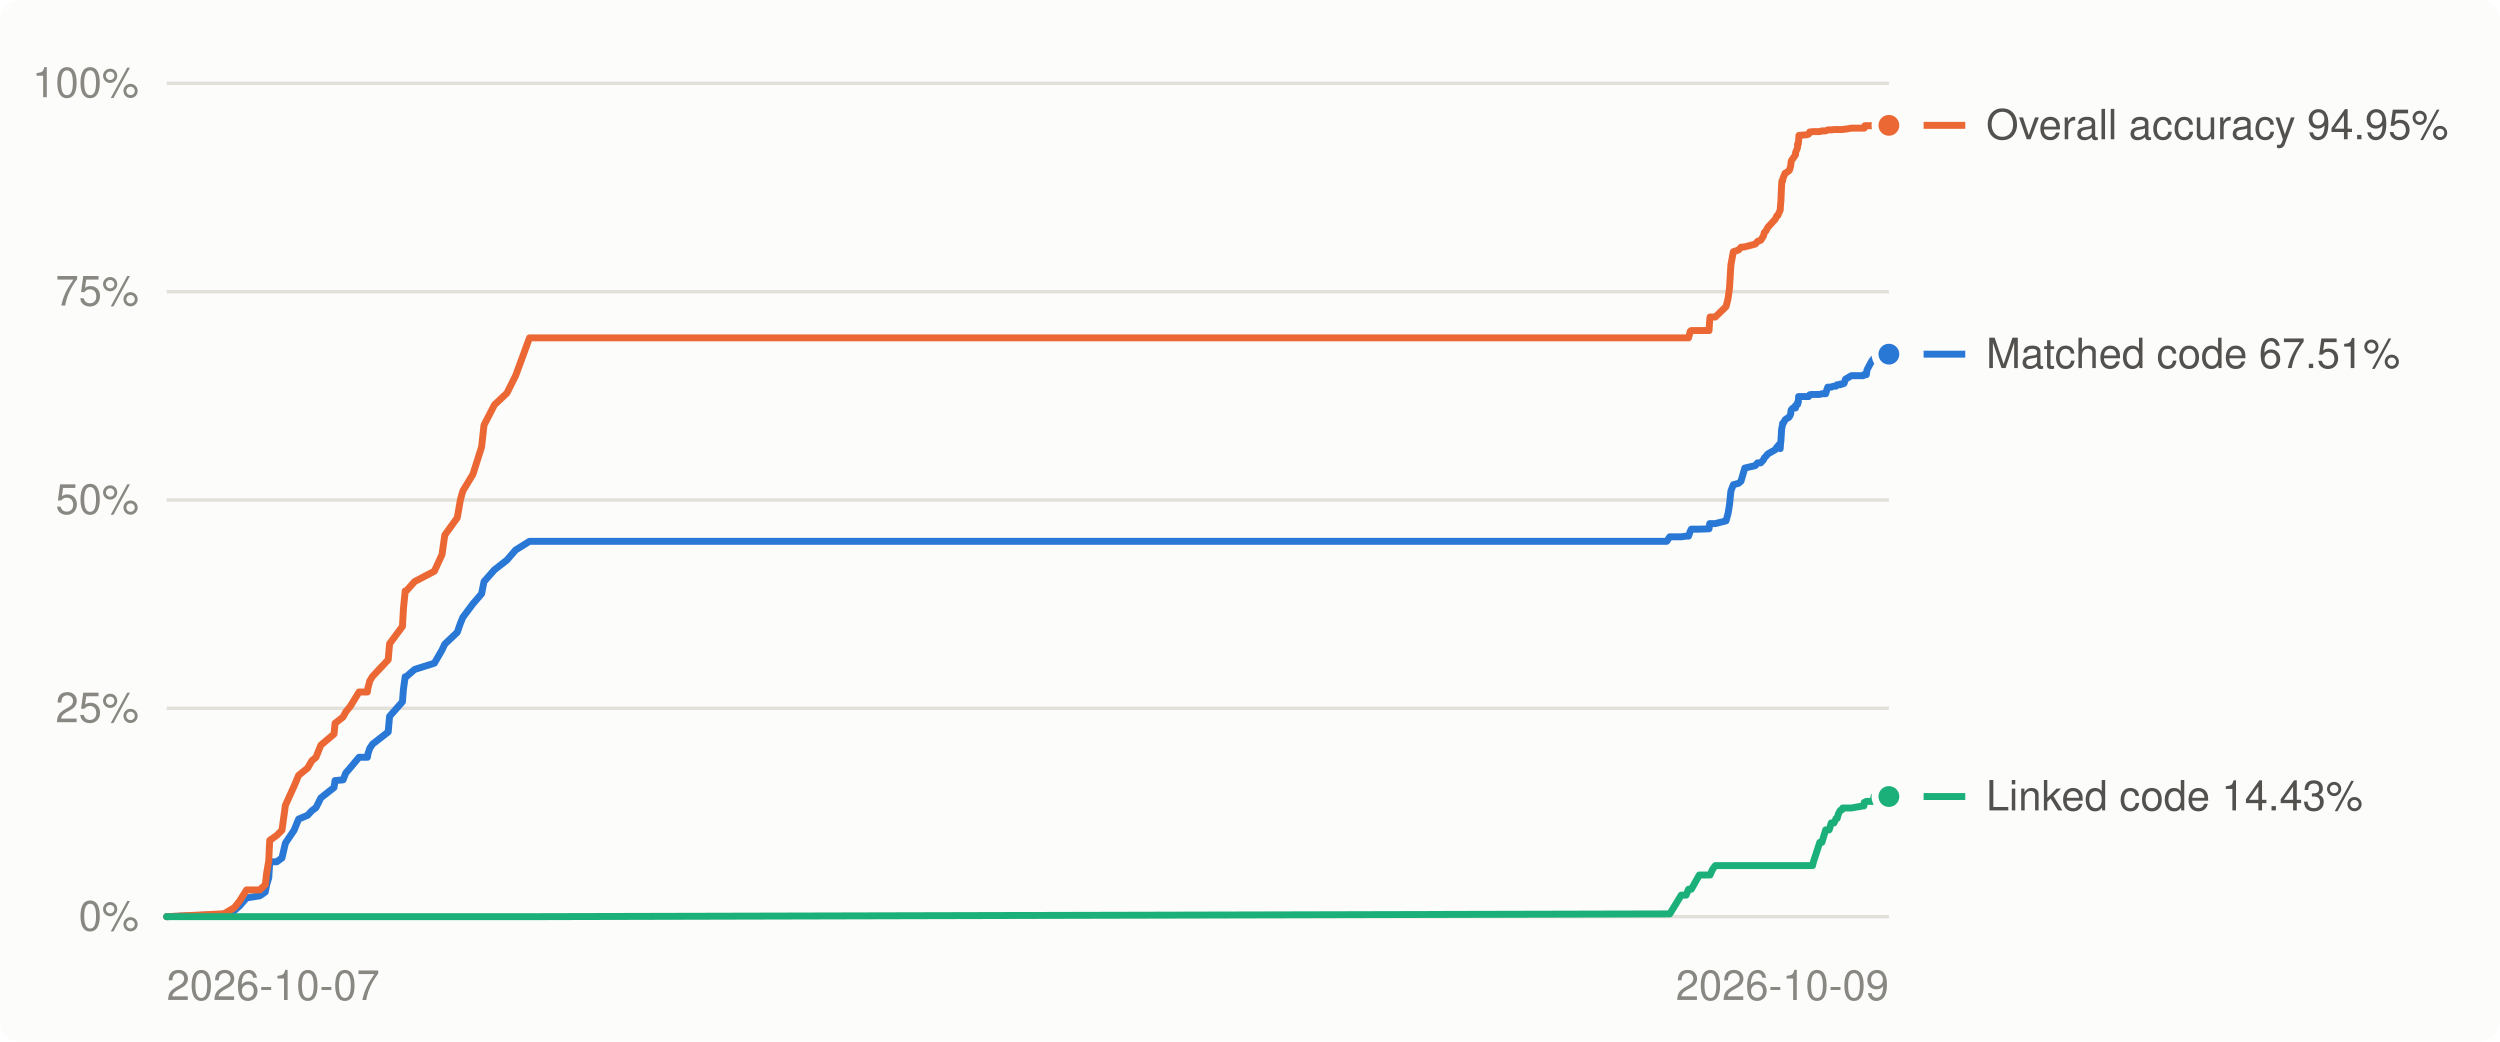
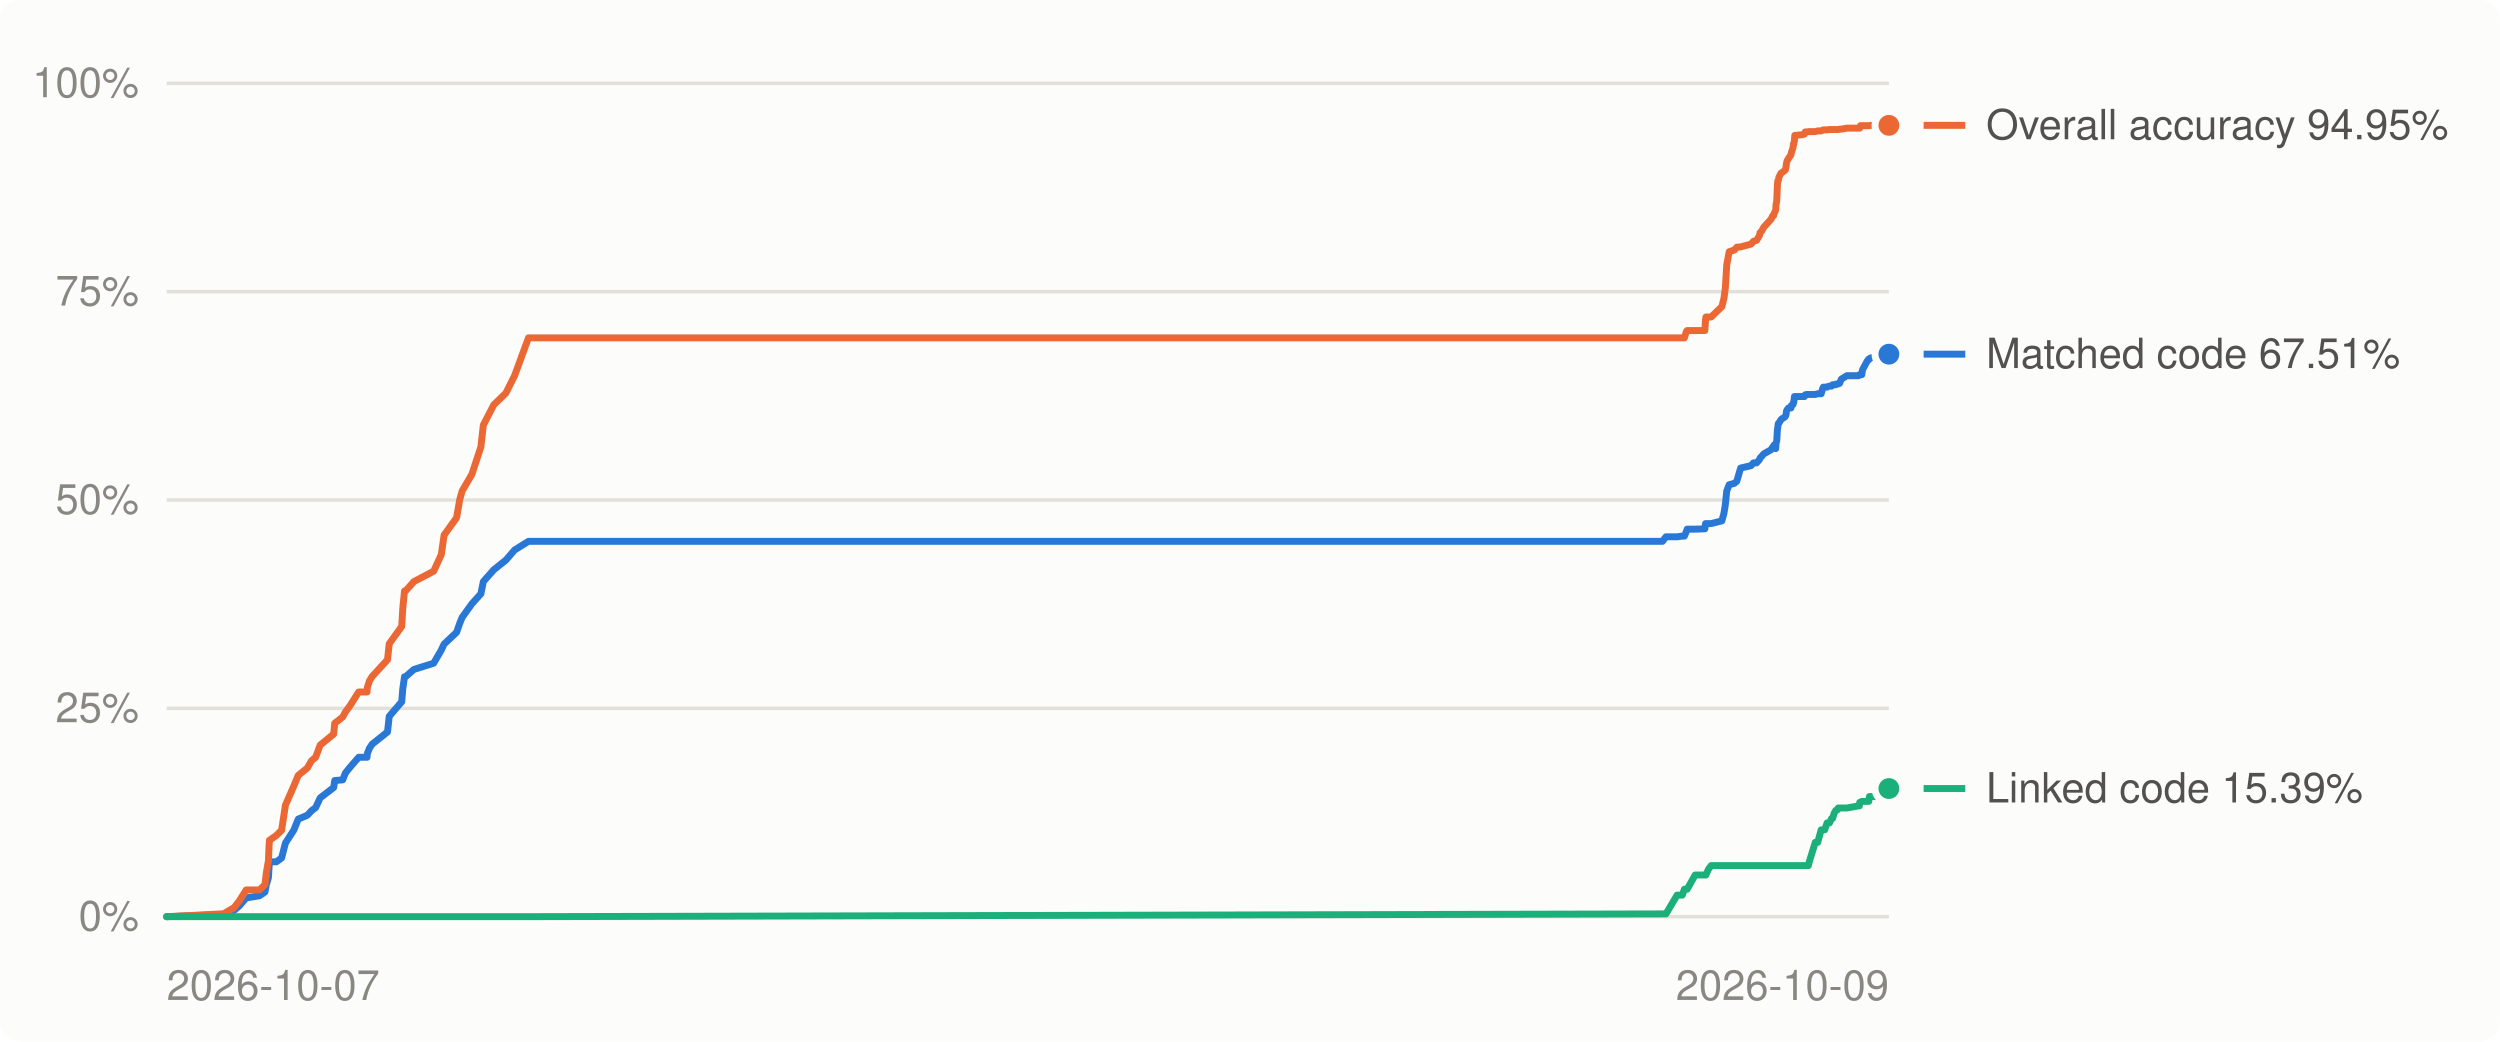
<svg xmlns="http://www.w3.org/2000/svg" viewBox="0 0 720 300" width="720" height="300" role="img" aria-label="Decompilation progress over time">
  <style>
.bg{fill:#fcfcfb}.grid{stroke:#e1e0d9}.muted{fill:#898781}.lbl{fill:#52514e}.ln0{stroke:#2a78d6}.dot0{fill:#2a78d6;stroke:#fcfcfb}.ln1{stroke:#eb6834}.dot1{fill:#eb6834;stroke:#fcfcfb}.ln2{stroke:#1baf7a}.dot2{fill:#1baf7a;stroke:#fcfcfb}
@media (prefers-color-scheme: dark){.bg{fill:#1a1a19}.grid{stroke:#2c2c2a}.muted{fill:#898781}.lbl{fill:#c3c2b7}.ln0{stroke:#3987e5}.dot0{fill:#3987e5;stroke:#1a1a19}.ln1{stroke:#d95926}.dot1{fill:#d95926;stroke:#1a1a19}.ln2{stroke:#199e70}.dot2{fill:#199e70;stroke:#1a1a19}}
text{font:12px -apple-system,BlinkMacSystemFont,'Segoe UI',Helvetica,Arial,sans-serif}
</style>
  <rect class="bg" width="720" height="300" rx="6" />
  <line x1="48" x2="544" y1="264.0" y2="264.0" class="grid" stroke-width="1" />
  <text x="40" y="268.0" class="muted" text-anchor="end">0%</text>
  <line x1="48" x2="544" y1="204.0" y2="204.0" class="grid" stroke-width="1" />
  <text x="40" y="208.0" class="muted" text-anchor="end">25%</text>
  <line x1="48" x2="544" y1="144.0" y2="144.0" class="grid" stroke-width="1" />
  <text x="40" y="148.0" class="muted" text-anchor="end">50%</text>
  <line x1="48" x2="544" y1="84.0" y2="84.0" class="grid" stroke-width="1" />
  <text x="40" y="88.0" class="muted" text-anchor="end">75%</text>
  <line x1="48" x2="544" y1="24.0" y2="24.0" class="grid" stroke-width="1" />
  <text x="40" y="28.0" class="muted" text-anchor="end">100%</text>
  <text class="muted" x="48.0" y="288" text-anchor="start">2026-10-07</text>
  <text class="muted" x="544.0" y="288" text-anchor="end">2026-10-09</text>
-   <polyline points="48.0,264.0 63.8,263.4 64.6,263.3 67.5,262.2 69.0,260.9 71.0,258.6 74.8,258.0 76.4,256.9 76.8,254.8 77.4,252.8 77.6,249.7 77.7,248.2 79.7,248.2 81.2,247.1 82.2,242.8 84.7,239.1 86.0,235.9 88.6,234.8 89.8,233.5 91.0,232.6 92.4,229.8 96.2,226.8 96.5,224.8 98.8,224.6 99.6,222.6 100.9,221.1 103.4,218.1 105.8,218.1 106.0,217.0 106.5,215.5 107.3,214.3 111.8,210.8 112.2,206.3 115.9,202.1 116.2,198.4 116.7,194.9 117.0,194.9 119.4,192.8 125.1,191.0 127.3,187.2 128.1,185.5 131.7,182.1 132.6,179.5 133.3,177.8 136.2,173.9 138.7,171.0 139.4,167.5 142.4,164.1 146.0,161.3 148.5,158.4 152.5,155.9 480.0,155.9 480.9,154.6 484.2,154.6 485.6,154.4 486.3,154.4 486.8,153.0 487.1,152.4 489.4,152.4 492.2,152.3 492.4,150.8 492.5,150.8 493.2,150.8 494.0,150.8 497.1,150.0 497.7,147.8 498.1,145.3 498.5,141.4 499.2,139.6 500.7,139.2 501.4,138.6 502.5,134.8 505.5,134.1 506.2,133.3 507.1,133.3 507.9,132.4 508.1,131.9 508.5,131.5 508.6,131.4 508.9,131.0 509.2,130.7 511.3,129.5 511.7,128.8 512.0,128.7 512.2,128.2 512.7,129.2 512.8,127.6 512.9,127.0 513.1,123.7 513.2,123.1 513.4,122.2 513.4,121.9 513.6,121.9 514.1,120.9 514.5,120.6 515.2,120.2 515.4,119.9 515.7,119.3 515.8,118.4 515.9,118.0 516.4,117.5 517.1,117.5 517.1,116.8 517.7,116.5 517.7,115.9 517.9,115.9 518.0,114.2 518.1,114.2 519.3,114.2 520.4,114.2 520.9,114.2 521.2,113.7 521.2,113.7 521.7,113.6 522.0,113.6 522.3,113.6 524.1,113.6 524.7,113.4 525.8,113.4 526.2,112.0 526.4,111.5 526.8,111.5 527.4,111.5 527.5,111.4 528.2,111.2 528.8,111.2 529.1,110.8 529.5,110.8 530.0,110.8 530.0,110.6 530.5,110.6 530.6,110.6 530.7,110.6 531.1,110.4 531.5,109.2 533.2,108.2 536.6,108.2 536.8,107.9 536.9,107.9 537.1,107.9 537.2,107.9 537.5,107.9 537.7,106.5 539.1,103.9 539.3,103.8 539.4,103.5 539.5,103.4 539.7,103.4 540.0,103.1 544.0,102.0" fill="none" class="ln0" stroke-width="2" stroke-linejoin="round" stroke-linecap="round" />
-   <polyline points="48.0,264.0 63.8,263.2 64.6,263.1 67.5,261.4 69.0,259.5 71.0,256.3 74.8,256.3 76.4,254.8 76.8,251.4 77.4,247.9 77.6,243.5 77.7,242.0 79.7,240.6 81.2,239.1 82.2,231.9 84.7,226.4 86.0,223.3 88.6,221.2 89.8,219.1 91.0,218.1 92.4,214.6 96.2,211.4 96.5,208.3 98.8,206.5 99.6,205.0 100.9,203.4 103.4,199.3 105.8,199.3 106.0,198.0 106.5,196.1 107.3,194.8 111.8,190.0 112.2,185.4 115.9,180.4 116.2,175.2 116.7,170.2 117.0,170.2 119.4,167.5 125.1,164.5 127.3,159.7 128.1,154.1 131.7,149.1 132.6,143.9 133.3,141.4 136.2,136.6 138.7,128.7 139.4,122.4 142.4,116.6 146.0,113.2 148.5,108.2 152.5,97.3 480.0,97.3 480.9,97.3 484.2,97.3 485.6,97.3 486.3,97.3 486.8,95.4 487.1,95.2 489.4,95.2 492.2,95.2 492.4,92.1 492.5,91.3 493.2,91.3 494.0,91.3 497.1,88.3 497.7,85.9 498.1,82.9 498.5,76.3 499.2,72.5 500.7,72.0 501.4,71.2 502.5,71.1 505.5,70.3 506.2,69.5 507.1,69.2 507.9,67.9 508.1,67.0 508.5,66.6 508.6,66.5 508.9,65.9 509.2,65.4 511.3,63.1 511.7,62.2 512.0,62.1 512.2,61.6 512.7,60.5 512.8,58.9 512.9,57.9 513.1,53.2 513.2,52.1 513.4,52.1 513.4,51.8 513.6,51.1 514.1,49.9 514.5,49.7 515.2,49.2 515.4,48.9 515.7,47.9 515.8,47.0 515.9,46.3 516.4,45.6 517.1,44.6 517.1,44.0 517.7,42.5 517.7,41.5 517.9,41.5 518.0,40.4 518.1,39.0 519.3,38.9 520.4,38.8 520.9,38.6 521.2,38.1 521.2,38.0 521.7,38.0 522.0,37.9 522.3,37.9 524.1,37.9 524.7,37.7 525.8,37.7 526.2,37.5 526.4,37.4 526.8,37.4 527.4,37.4 527.5,37.4 528.2,37.3 528.8,37.3 529.1,37.3 529.5,37.3 530.0,37.3 530.0,37.3 530.5,37.3 530.6,37.3 530.7,37.3 531.1,37.2 531.5,37.2 533.2,36.9 536.6,36.9 536.8,36.9 536.9,36.9 537.1,36.2 537.2,36.2 537.5,36.2 537.7,36.2 539.1,36.2 539.3,36.2 539.4,36.2 539.5,36.2 539.7,36.2 540.0,36.1 544.0,36.1" fill="none" class="ln1" stroke-width="2" stroke-linejoin="round" stroke-linecap="round" />
-   <polyline points="48.0,264.0 63.8,264.0 64.6,264.0 67.5,264.0 69.0,264.0 71.0,264.0 74.8,264.0 76.4,264.0 76.8,264.0 77.4,264.0 77.6,264.0 77.7,264.0 79.7,264.0 81.2,264.0 82.2,264.0 84.7,264.0 86.0,264.0 88.6,264.0 89.8,264.0 91.0,264.0 92.4,264.0 96.2,264.0 96.5,264.0 98.8,264.0 99.6,264.0 100.9,264.0 103.4,264.0 105.8,264.0 106.0,264.0 106.5,264.0 107.3,264.0 111.8,264.0 112.2,264.0 115.9,264.0 116.2,264.0 116.7,264.0 117.0,264.0 119.4,264.0 125.1,264.0 127.3,264.0 128.1,264.0 131.7,264.0 132.6,264.0 133.3,264.0 136.2,264.0 138.7,264.0 139.4,264.0 142.4,264.0 146.0,264.0 148.5,264.0 152.5,264.0 480.0,263.2 480.9,263.2 484.2,257.8 485.6,257.8 486.3,256.1 486.8,256.1 487.1,256.1 489.4,252.0 492.2,252.0 492.4,252.0 492.5,252.0 493.2,250.4 494.0,249.3 497.1,249.3 497.7,249.3 498.1,249.3 498.5,249.3 499.2,249.3 500.7,249.3 501.4,249.3 502.5,249.3 505.5,249.3 506.2,249.3 507.1,249.3 507.9,249.3 508.1,249.3 508.5,249.3 508.6,249.3 508.9,249.3 509.2,249.3 511.3,249.3 511.7,249.3 512.0,249.3 512.2,249.3 512.7,249.3 512.8,249.3 512.9,249.3 513.1,249.3 513.2,249.3 513.4,249.3 513.4,249.3 513.6,249.3 514.1,249.3 514.5,249.3 515.2,249.3 515.4,249.3 515.7,249.3 515.8,249.3 515.9,249.3 516.4,249.3 517.1,249.3 517.1,249.3 517.7,249.3 517.7,249.3 517.9,249.3 518.0,249.3 518.1,249.3 519.3,249.3 520.4,249.3 520.9,249.3 521.2,249.3 521.2,249.3 521.7,249.3 522.0,249.3 522.3,248.1 524.1,242.6 524.7,242.6 525.8,239.0 526.2,239.0 526.4,239.0 526.8,239.0 527.4,237.0 527.5,237.0 528.2,237.0 528.8,235.7 529.1,235.7 529.5,234.3 530.0,233.4 530.0,233.4 530.5,233.2 530.6,232.9 530.7,232.7 531.1,232.7 531.5,232.7 533.2,232.7 536.6,232.1 536.8,232.1 536.9,231.1 537.1,231.1 537.2,231.0 537.5,230.8 537.7,230.8 539.1,230.8 539.3,230.8 539.4,230.8 539.5,230.8 539.7,229.4 540.0,229.4 544.0,229.4" fill="none" class="ln2" stroke-width="2" stroke-linejoin="round" stroke-linecap="round" />
+   <polyline points="48.0,264.0 63.8,263.4 64.5,263.3 67.4,262.2 68.9,260.9 70.9,258.6 74.7,258.0 76.3,256.9 76.7,254.8 77.3,252.8 77.5,249.7 77.6,248.2 79.6,248.2 81.1,247.1 82.2,242.8 84.6,239.1 85.9,235.9 88.5,234.8 89.7,233.5 90.9,232.6 92.2,229.8 96.1,226.8 96.4,224.8 98.7,224.6 99.5,222.6 100.7,221.1 103.3,218.1 105.7,218.1 105.8,217.0 106.4,215.5 107.2,214.3 111.6,210.8 112.1,206.3 115.7,202.1 116.0,198.4 116.5,194.9 116.8,194.9 119.2,192.8 124.9,191.0 127.1,187.2 127.9,185.5 131.5,182.1 132.4,179.5 133.1,177.8 135.9,173.9 138.5,171.0 139.2,167.5 142.2,164.1 145.7,161.3 148.2,158.4 152.2,155.9 478.8,155.9 479.8,154.6 483.0,154.6 484.5,154.4 485.1,154.4 485.7,153.0 485.9,152.4 488.2,152.4 491.0,152.3 491.2,150.8 491.3,150.8 492.0,150.8 492.8,150.8 495.9,150.0 496.5,147.8 496.9,145.3 497.3,141.4 498.0,139.6 499.5,139.2 500.2,138.6 501.3,134.8 504.3,134.1 505.0,133.3 505.9,133.3 506.7,132.4 506.9,131.9 507.3,131.5 507.4,131.4 507.7,131.0 508.0,130.7 510.1,129.5 510.5,128.8 510.8,128.7 510.9,128.2 511.4,129.2 511.5,127.6 511.7,127.0 511.9,123.7 512.0,123.1 512.1,122.2 512.2,121.9 512.3,121.9 512.9,120.9 513.2,120.6 513.9,120.2 514.2,119.9 514.4,119.3 514.5,118.4 514.7,118.0 515.1,117.5 515.8,117.5 515.9,116.8 516.4,116.5 516.5,115.9 516.6,115.9 516.8,114.2 516.9,114.2 518.0,114.2 519.1,114.2 519.7,114.2 519.9,113.7 519.9,113.7 520.4,113.6 520.8,113.6 521.1,113.6 522.8,113.6 523.5,113.4 524.5,113.4 524.9,112.0 525.1,111.5 525.5,111.5 526.2,111.5 526.2,111.4 526.9,111.2 527.5,111.2 527.8,110.8 528.2,110.8 528.7,110.8 528.8,110.6 529.2,110.6 529.3,110.6 529.4,110.6 529.8,110.4 530.3,109.2 531.9,108.2 535.3,108.2 535.5,107.9 535.6,107.9 535.8,107.9 535.9,107.9 536.2,107.9 536.4,106.5 537.8,103.9 538.0,103.8 538.1,103.5 538.2,103.4 538.4,103.4 538.7,103.1 542.7,102.0 544.0,102.0" fill="none" class="ln0" stroke-width="2" stroke-linejoin="round" stroke-linecap="round" />
+   <polyline points="48.0,264.0 63.8,263.2 64.5,263.1 67.4,261.4 68.9,259.5 70.9,256.3 74.7,256.3 76.3,254.8 76.7,251.4 77.3,247.9 77.5,243.5 77.6,242.0 79.6,240.6 81.1,239.1 82.2,231.9 84.6,226.4 85.9,223.3 88.5,221.2 89.7,219.1 90.9,218.1 92.2,214.6 96.1,211.4 96.4,208.3 98.7,206.5 99.5,205.0 100.7,203.4 103.3,199.3 105.7,199.3 105.8,198.0 106.4,196.1 107.2,194.8 111.6,190.0 112.1,185.4 115.7,180.4 116.0,175.2 116.5,170.2 116.8,170.2 119.2,167.5 124.9,164.5 127.1,159.7 127.9,154.1 131.5,149.1 132.4,143.9 133.1,141.4 135.9,136.6 138.5,128.7 139.2,122.4 142.2,116.6 145.7,113.2 148.2,108.2 152.2,97.3 478.8,97.3 479.8,97.3 483.0,97.3 484.5,97.3 485.1,97.3 485.7,95.4 485.9,95.2 488.2,95.2 491.0,95.2 491.2,92.1 491.3,91.3 492.0,91.3 492.8,91.3 495.9,88.3 496.5,85.9 496.9,82.9 497.3,76.3 498.0,72.5 499.5,72.0 500.2,71.2 501.3,71.1 504.3,70.3 505.0,69.5 505.9,69.2 506.7,67.9 506.9,67.0 507.3,66.6 507.4,66.5 507.7,65.9 508.0,65.4 510.1,63.1 510.5,62.2 510.8,62.1 510.9,61.6 511.4,60.5 511.5,58.9 511.7,57.9 511.9,53.2 512.0,52.1 512.1,52.1 512.2,51.8 512.3,51.1 512.9,49.9 513.2,49.7 513.9,49.2 514.2,48.9 514.4,47.9 514.5,47.0 514.7,46.3 515.1,45.6 515.8,44.6 515.9,44.0 516.4,42.5 516.5,41.5 516.6,41.5 516.8,40.4 516.9,39.0 518.0,38.9 519.1,38.8 519.7,38.6 519.9,38.1 519.9,38.0 520.4,38.0 520.8,37.9 521.1,37.9 522.8,37.9 523.5,37.7 524.5,37.7 524.9,37.5 525.1,37.4 525.5,37.4 526.2,37.4 526.2,37.4 526.9,37.3 527.5,37.3 527.8,37.3 528.2,37.3 528.7,37.3 528.8,37.3 529.2,37.3 529.3,37.3 529.4,37.3 529.8,37.2 530.3,37.2 531.9,36.9 535.3,36.9 535.5,36.9 535.6,36.9 535.8,36.2 535.9,36.2 536.2,36.2 536.4,36.2 537.8,36.2 538.0,36.2 538.1,36.2 538.2,36.2 538.4,36.2 538.7,36.1 542.7,36.1 544.0,36.1" fill="none" class="ln1" stroke-width="2" stroke-linejoin="round" stroke-linecap="round" />
+   <polyline points="48.0,264.0 63.8,264.0 64.5,264.0 67.4,264.0 68.9,264.0 70.9,264.0 74.7,264.0 76.3,264.0 76.7,264.0 77.3,264.0 77.5,264.0 77.6,264.0 79.6,264.0 81.1,264.0 82.2,264.0 84.6,264.0 85.9,264.0 88.5,264.0 89.7,264.0 90.9,264.0 92.2,264.0 96.1,264.0 96.4,264.0 98.7,264.0 99.5,264.0 100.7,264.0 103.3,264.0 105.7,264.0 105.8,264.0 106.4,264.0 107.2,264.0 111.6,264.0 112.1,264.0 115.7,264.0 116.0,264.0 116.5,264.0 116.8,264.0 119.2,264.0 124.9,264.0 127.1,264.0 127.9,264.0 131.5,264.0 132.4,264.0 133.1,264.0 135.9,264.0 138.5,264.0 139.2,264.0 142.2,264.0 145.7,264.0 148.2,264.0 152.2,264.0 478.8,263.2 479.8,263.2 483.0,257.8 484.5,257.8 485.1,256.1 485.7,256.1 485.9,256.1 488.2,252.0 491.0,252.0 491.2,252.0 491.3,252.0 492.0,250.4 492.8,249.3 495.9,249.3 496.5,249.3 496.9,249.3 497.3,249.3 498.0,249.3 499.5,249.3 500.2,249.3 501.3,249.3 504.3,249.3 505.0,249.3 505.9,249.3 506.7,249.3 506.9,249.3 507.3,249.3 507.4,249.3 507.7,249.3 508.0,249.3 510.1,249.3 510.5,249.3 510.8,249.3 510.9,249.3 511.4,249.3 511.5,249.3 511.7,249.3 511.9,249.3 512.0,249.3 512.1,249.3 512.2,249.3 512.3,249.3 512.9,249.3 513.2,249.3 513.9,249.3 514.2,249.3 514.4,249.3 514.5,249.3 514.7,249.3 515.1,249.3 515.8,249.3 515.9,249.3 516.4,249.3 516.5,249.3 516.6,249.3 516.8,249.3 516.9,249.3 518.0,249.3 519.1,249.3 519.7,249.3 519.9,249.3 519.9,249.3 520.4,249.3 520.8,249.3 521.1,248.1 522.8,242.6 523.5,242.6 524.5,239.0 524.9,239.0 525.1,239.0 525.5,239.0 526.2,237.0 526.2,237.0 526.9,237.0 527.5,235.7 527.8,235.7 528.2,234.3 528.7,233.4 528.8,233.4 529.2,233.2 529.3,232.9 529.4,232.7 529.8,232.7 530.3,232.7 531.9,232.7 535.3,232.1 535.5,232.1 535.6,231.1 535.8,231.1 535.9,231.0 536.2,230.8 536.4,230.8 537.8,230.8 538.0,230.8 538.1,230.8 538.2,230.8 538.4,229.4 538.7,229.4 542.7,229.4 544.0,227.1" fill="none" class="ln2" stroke-width="2" stroke-linejoin="round" stroke-linecap="round" />
  <circle cx="544.0" cy="102.0" r="4" class="dot0" stroke-width="2" />
  <circle cx="544.0" cy="36.1" r="4" class="dot1" stroke-width="2" />
-   <circle cx="544.0" cy="229.4" r="4" class="dot2" stroke-width="2" />
-   <line x1="554" x2="566" y1="229.4" y2="229.4" class="ln2" stroke-width="2" />
-   <text class="lbl" x="572" y="233.4">Linked code 14.43%</text>
+   <circle cx="544.0" cy="227.1" r="4" class="dot2" stroke-width="2" />
+   <line x1="554" x2="566" y1="227.1" y2="227.1" class="ln2" stroke-width="2" />
+   <text class="lbl" x="572" y="231.1">Linked code 15.39%</text>
  <line x1="554" x2="566" y1="102.0" y2="102.0" class="ln0" stroke-width="2" />
  <text class="lbl" x="572" y="106.0">Matched code 67.51%</text>
  <line x1="554" x2="566" y1="36.1" y2="36.1" class="ln1" stroke-width="2" />
  <text class="lbl" x="572" y="40.1">Overall accuracy 94.95%</text>
</svg>
